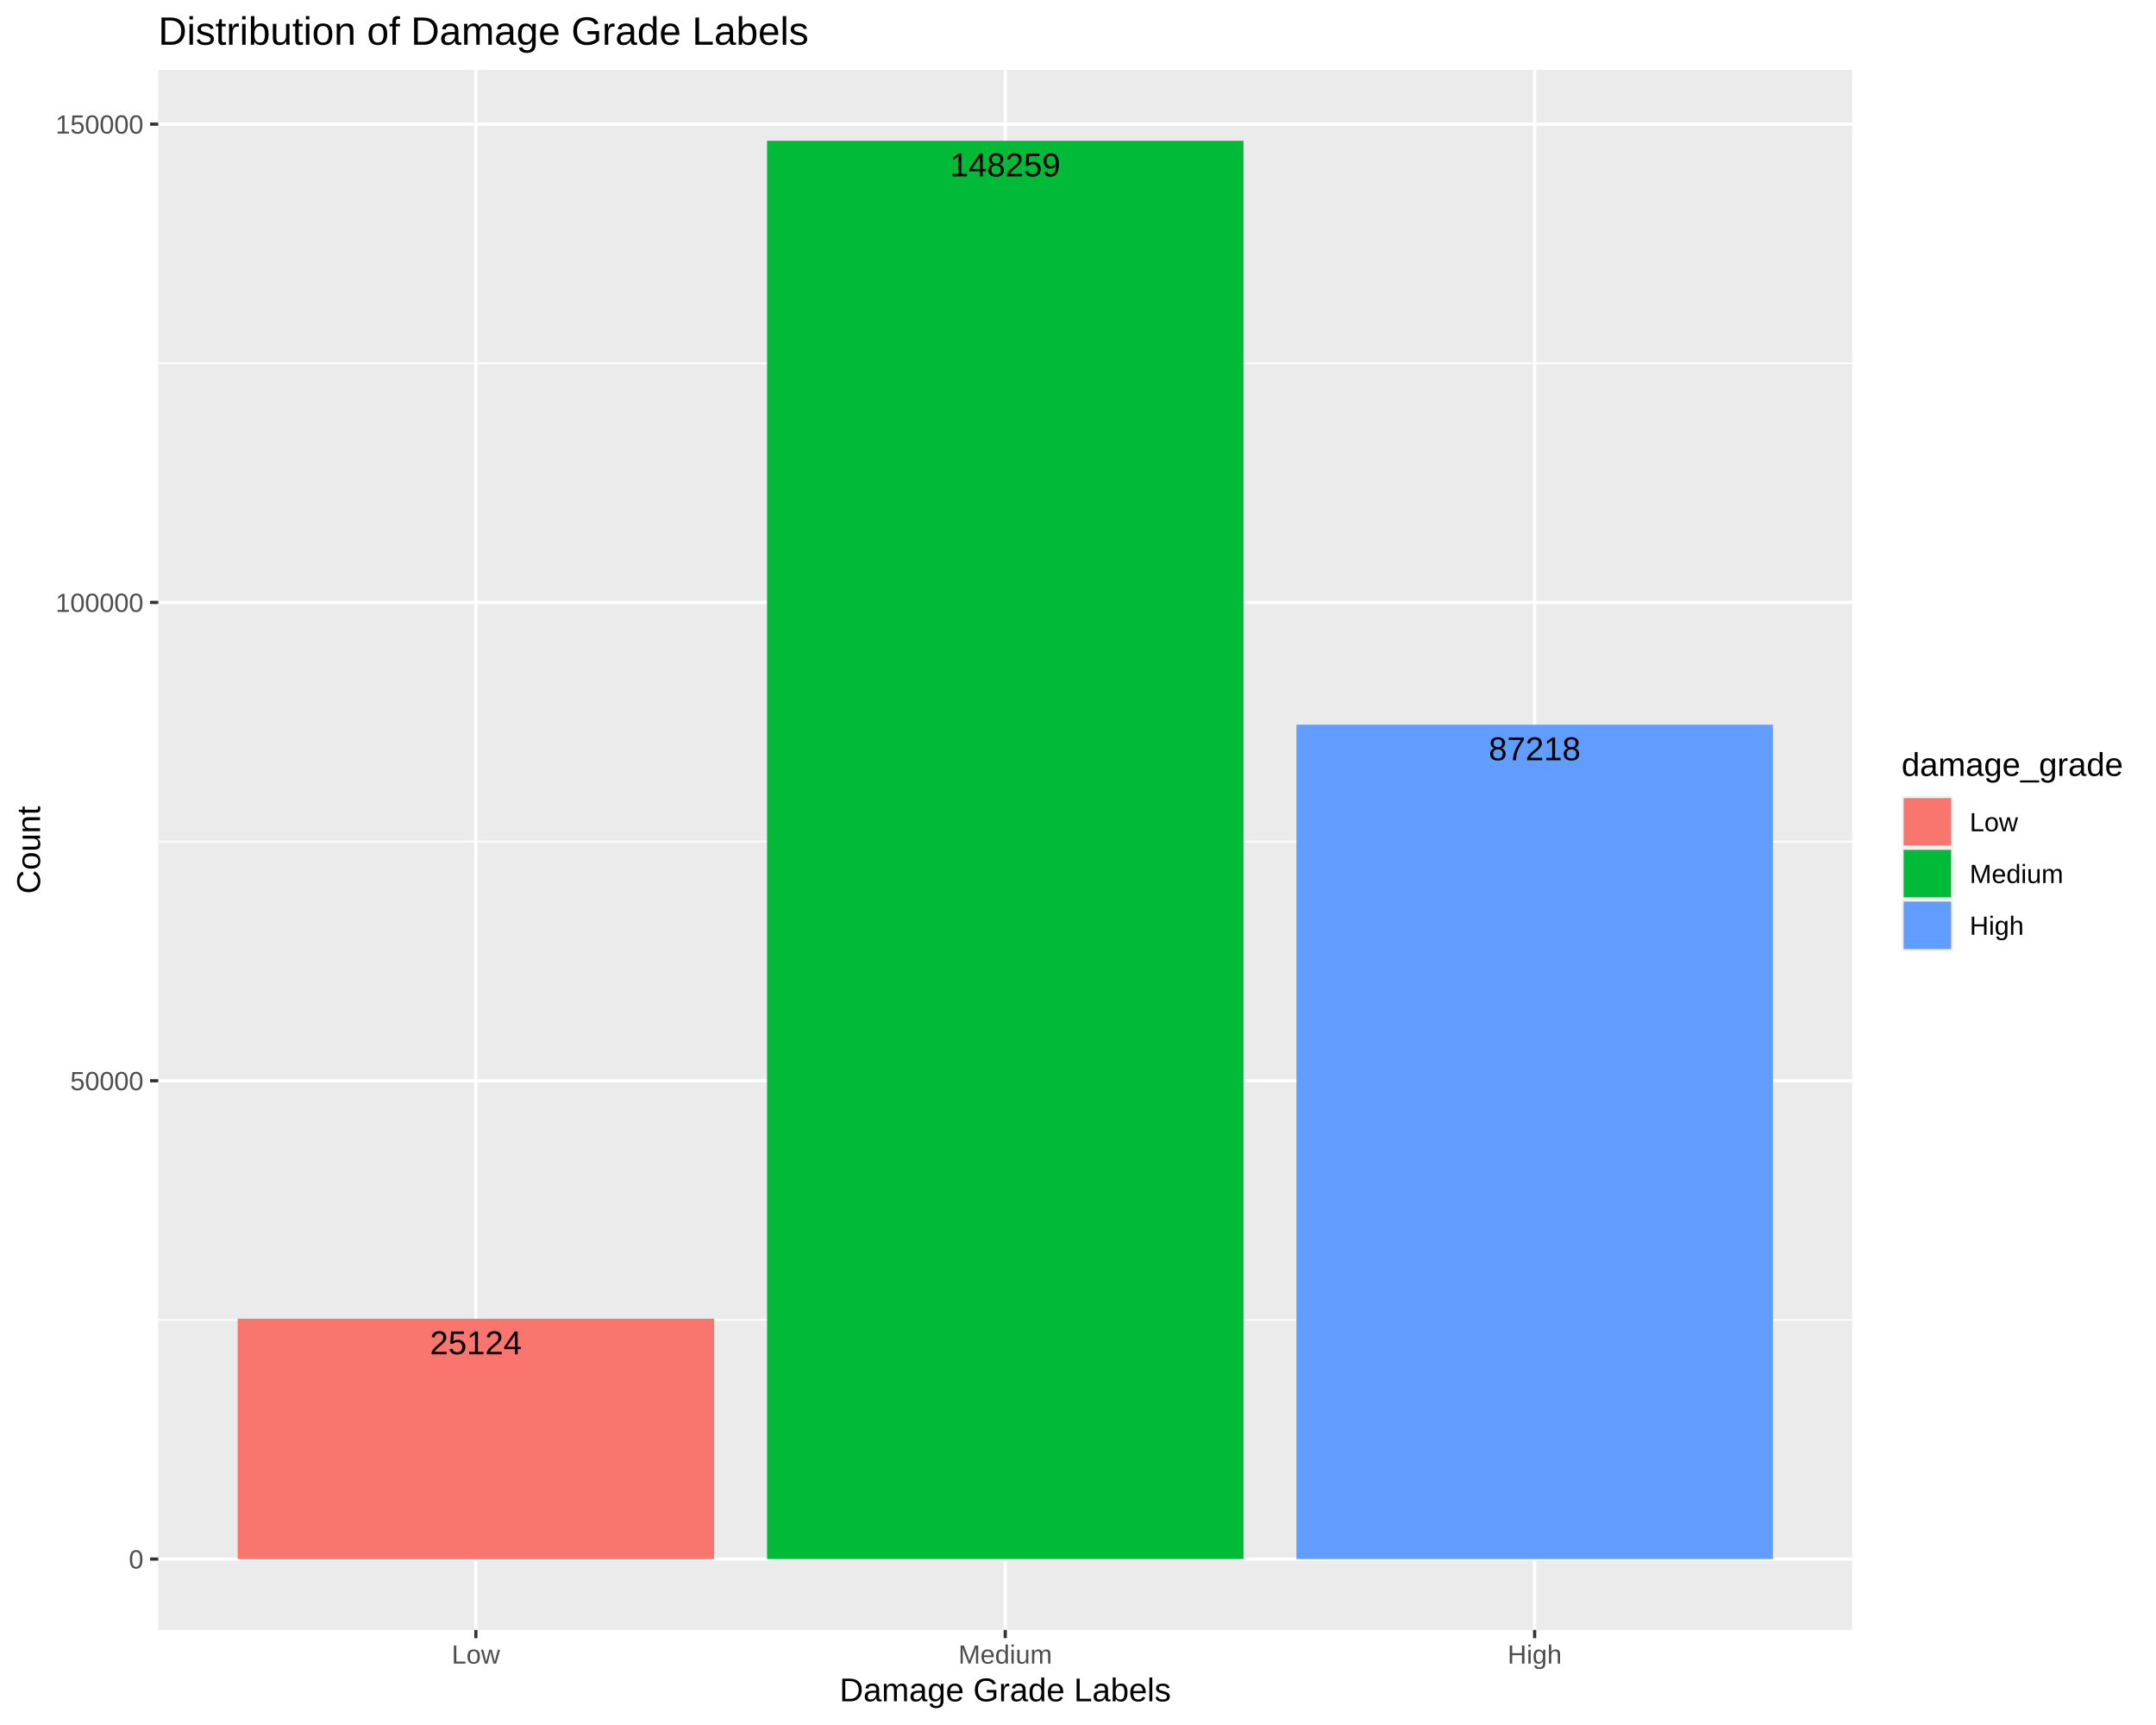
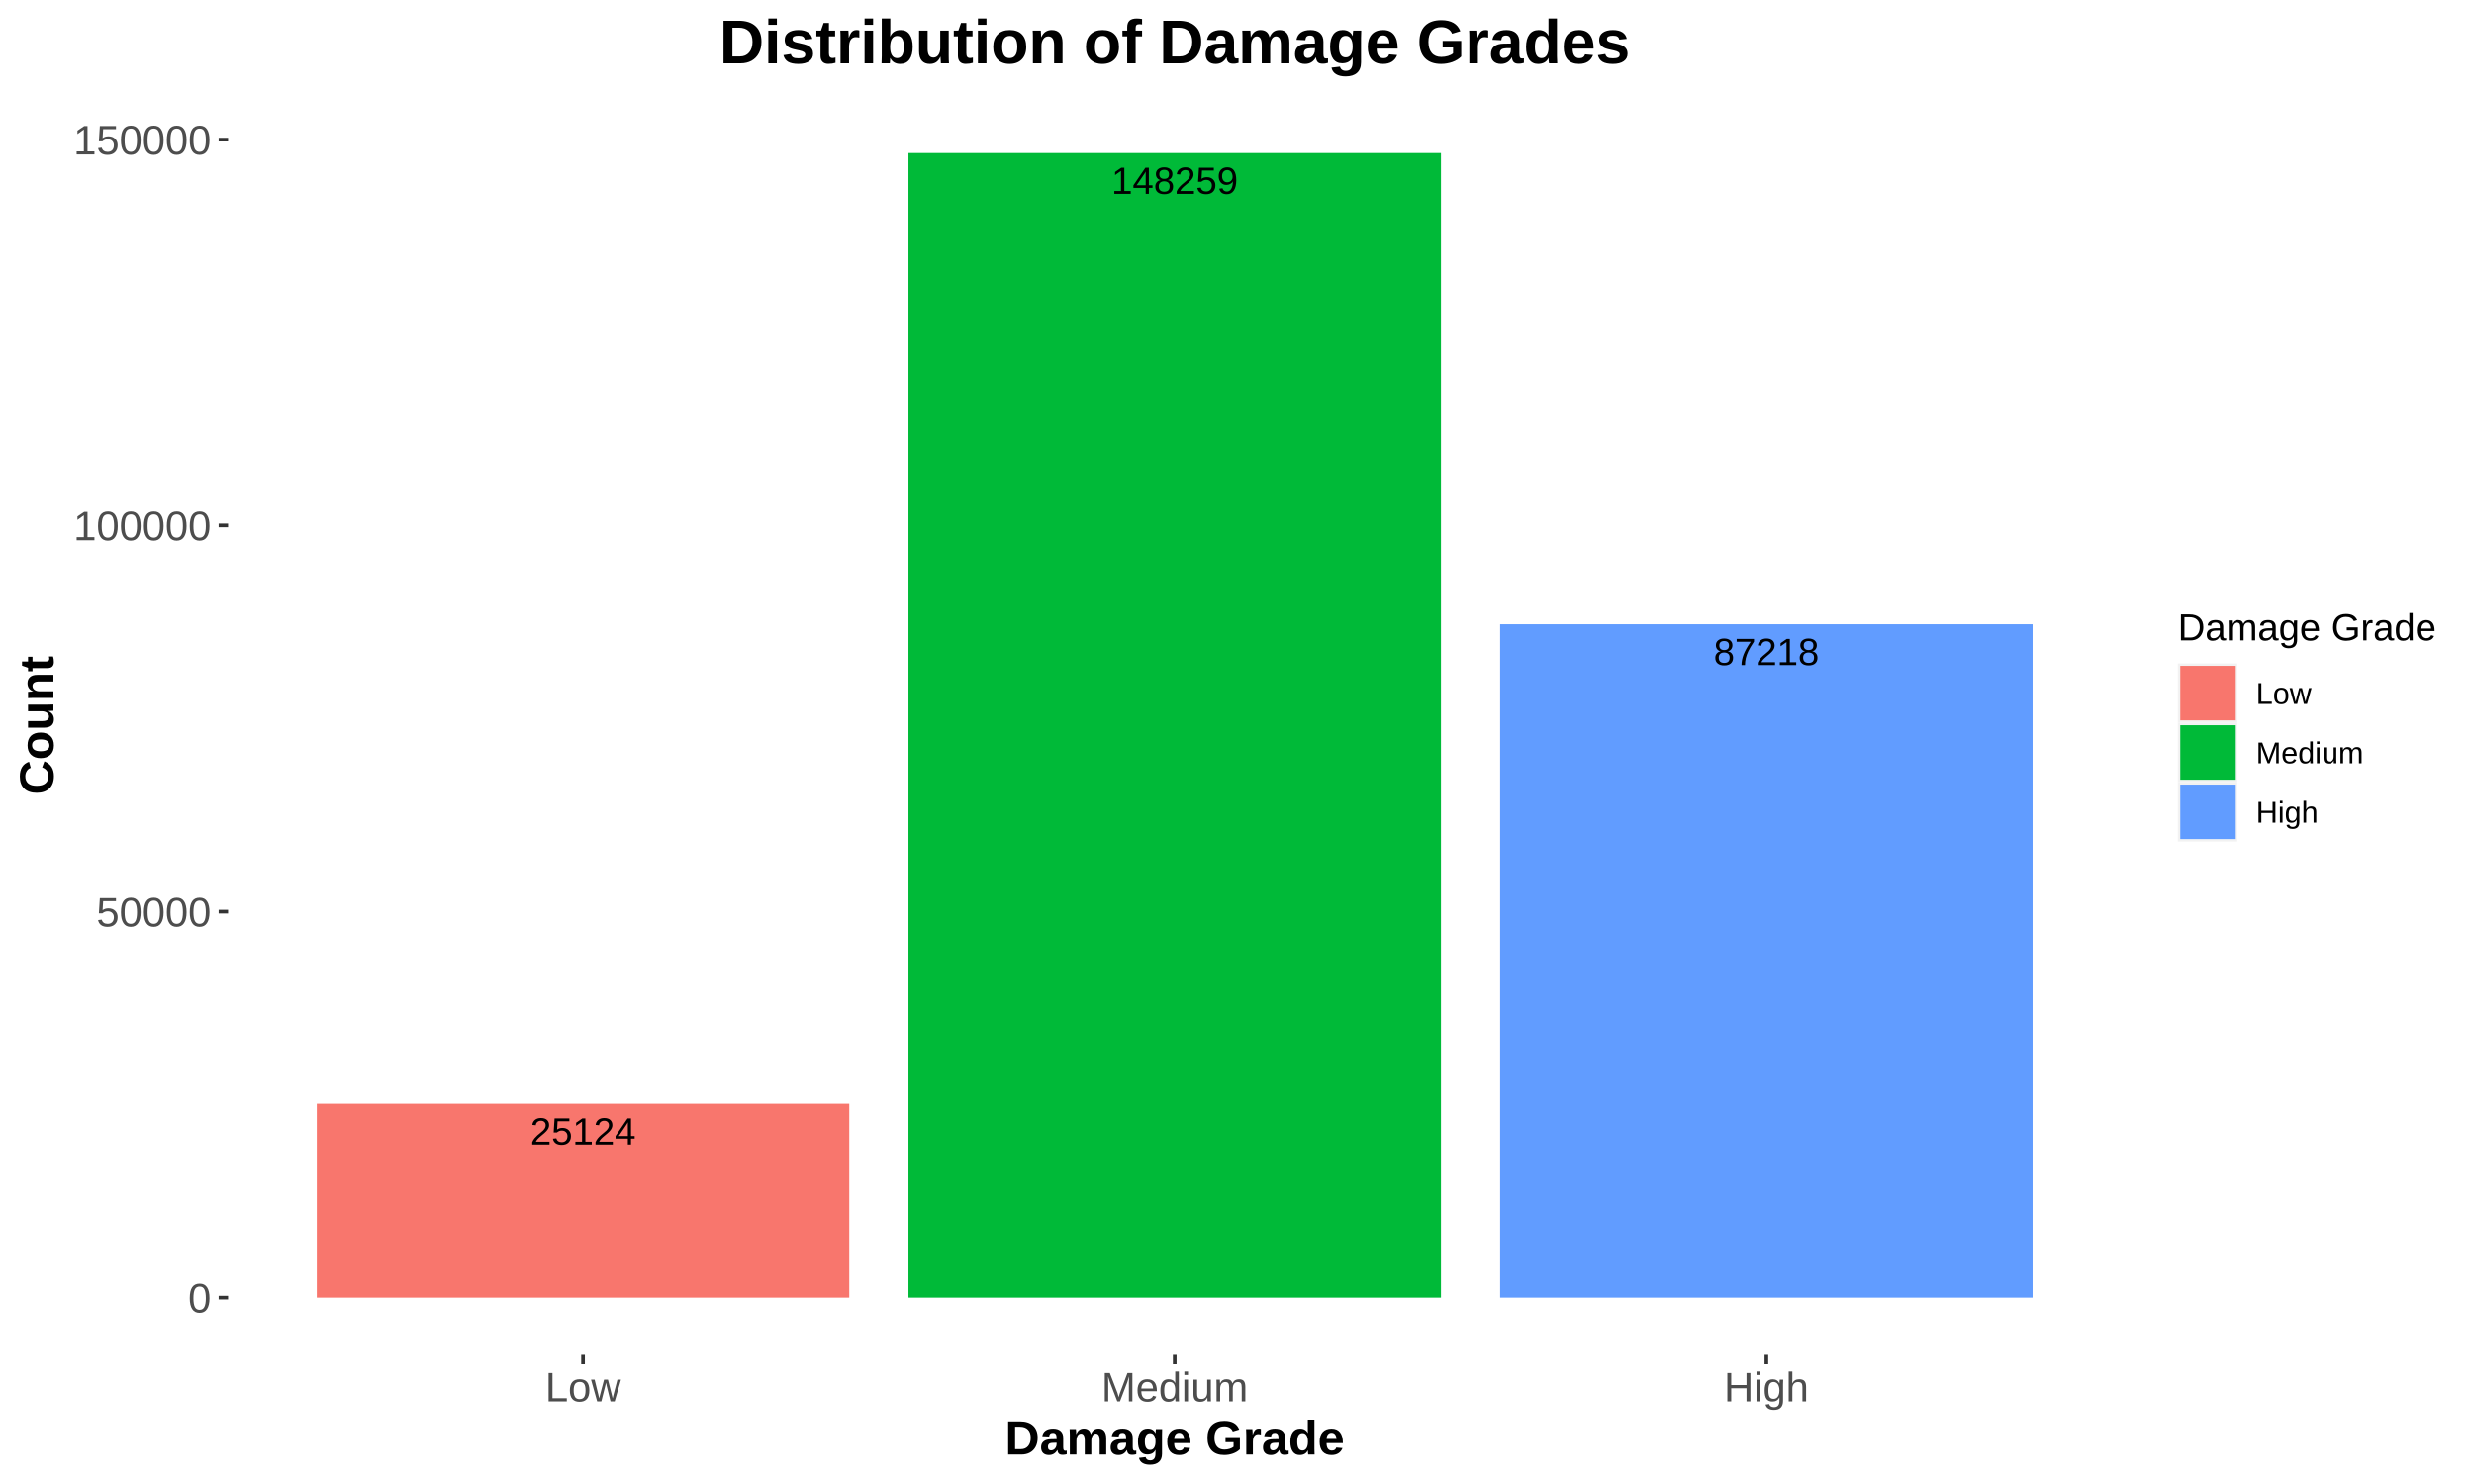
- <svg xmlns="http://www.w3.org/2000/svg" class="svglite" width="720.00pt" height="576.00pt" viewBox="0 0 720.00 576.00">
+ <svg xmlns="http://www.w3.org/2000/svg" class="svglite" width="720.00pt" height="432.00pt" viewBox="0 0 720.00 432.00">
  <defs>
    <style type="text/css">
    .svglite line, .svglite polyline, .svglite polygon, .svglite path, .svglite rect, .svglite circle {
      fill: none;
      stroke: #000000;
      stroke-linecap: round;
      stroke-linejoin: round;
      stroke-miterlimit: 10.00;
    }
  </style>
  </defs>
  <rect width="100%" height="100%" style="stroke: none; fill: #FFFFFF;" />
  <defs>
-     <clipPath id="cpMC4wMHw3MjAuMDB8MC4wMHw1NzYuMDA=">
-       <rect x="0.00" y="0.00" width="720.00" height="576.00" />
+     <clipPath id="cpMC4wMHw3MjAuMDB8MC4wMHw0MzIuMDA=">
+       <rect x="0.00" y="0.00" width="720.00" height="432.00" />
    </clipPath>
  </defs>
-   <g clip-path="url(#cpMC4wMHw3MjAuMDB8MC4wMHw1NzYuMDA=)">
-     <rect x="0.00" y="0.00" width="720.00" height="576.00" style="stroke-width: 1.07; stroke: #FFFFFF; fill: #FFFFFF;" />
+   <g clip-path="url(#cpMC4wMHw3MjAuMDB8MC4wMHw0MzIuMDA=)">
+     <rect x="-0" y="0" width="720.00" height="432.00" style="stroke-width: 1.07; stroke: #FFFFFF; fill: #FFFFFF;" />
  </g>
  <defs>
-     <clipPath id="cpNTIuODV8NjE4LjU3fDIzLjM0fDU0NC4yNw==">
-       <rect x="52.85" y="23.34" width="565.72" height="520.93" />
+     <clipPath id="cpNjYuMzd8NjE3LjM4fDI3Ljg5fDM5NC40MQ==">
+       <rect x="66.37" y="27.89" width="551.02" height="366.52" />
    </clipPath>
  </defs>
-   <g clip-path="url(#cpNTIuODV8NjE4LjU3fDIzLjM0fDU0NC4yNw==)">
-     <rect x="52.85" y="23.34" width="565.72" height="520.93" style="stroke-width: 1.07; stroke: none; fill: #EBEBEB;" />
-     <polyline points="52.85,440.73 618.57,440.73 " style="stroke-width: 0.53; stroke: #FFFFFF; stroke-linecap: butt;" />
-     <polyline points="52.85,281.02 618.57,281.02 " style="stroke-width: 0.53; stroke: #FFFFFF; stroke-linecap: butt;" />
-     <polyline points="52.85,121.31 618.57,121.31 " style="stroke-width: 0.53; stroke: #FFFFFF; stroke-linecap: butt;" />
-     <polyline points="52.85,520.59 618.57,520.59 " style="stroke-width: 1.07; stroke: #FFFFFF; stroke-linecap: butt;" />
-     <polyline points="52.85,360.88 618.57,360.88 " style="stroke-width: 1.07; stroke: #FFFFFF; stroke-linecap: butt;" />
-     <polyline points="52.85,201.16 618.57,201.16 " style="stroke-width: 1.07; stroke: #FFFFFF; stroke-linecap: butt;" />
-     <polyline points="52.85,41.45 618.57,41.45 " style="stroke-width: 1.07; stroke: #FFFFFF; stroke-linecap: butt;" />
-     <polyline points="158.92,544.27 158.92,23.34 " style="stroke-width: 1.07; stroke: #FFFFFF; stroke-linecap: butt;" />
-     <polyline points="335.71,544.27 335.71,23.34 " style="stroke-width: 1.07; stroke: #FFFFFF; stroke-linecap: butt;" />
-     <polyline points="512.50,544.27 512.50,23.34 " style="stroke-width: 1.07; stroke: #FFFFFF; stroke-linecap: butt;" />
-     <rect x="79.37" y="440.34" width="159.11" height="80.25" style="stroke-width: 1.07; stroke: none; stroke-linecap: square; stroke-linejoin: miter; fill: #F8766D;" />
-     <rect x="256.16" y="47.01" width="159.11" height="473.57" style="stroke-width: 1.07; stroke: none; stroke-linecap: square; stroke-linejoin: miter; fill: #00BA38;" />
-     <rect x="432.95" y="241.99" width="159.11" height="278.59" style="stroke-width: 1.07; stroke: none; stroke-linecap: square; stroke-linejoin: miter; fill: #619CFF;" />
-     <text x="158.92" y="452.21" text-anchor="middle" style="font-size: 11.04px; font-family: Arial;" textLength="30.67px" lengthAdjust="spacingAndGlyphs">25124</text>
-     <text x="335.71" y="58.89" text-anchor="middle" style="font-size: 11.04px; font-family: Arial;" textLength="36.81px" lengthAdjust="spacingAndGlyphs">148259</text>
-     <text x="512.50" y="253.86" text-anchor="middle" style="font-size: 11.04px; font-family: Arial;" textLength="30.67px" lengthAdjust="spacingAndGlyphs">87218</text>
+   <g clip-path="url(#cpNjYuMzd8NjE3LjM4fDI3Ljg5fDM5NC40MQ==)">
+     <rect x="66.37" y="27.89" width="551.02" height="366.52" style="stroke-width: 1.07; stroke: #FFFFFF; fill: #FFFFFF;" />
+     <polyline points="66.37,321.57 617.38,321.57 " style="stroke-width: 0.53; stroke: #FFFFFF; stroke-linecap: butt;" />
+     <polyline points="66.37,209.20 617.38,209.20 " style="stroke-width: 0.53; stroke: #FFFFFF; stroke-linecap: butt;" />
+     <polyline points="66.37,96.83 617.38,96.83 " style="stroke-width: 0.53; stroke: #FFFFFF; stroke-linecap: butt;" />
+     <polyline points="66.37,377.75 617.38,377.75 " style="stroke-width: 1.07; stroke: #FFFFFF; stroke-linecap: butt;" />
+     <polyline points="66.37,265.38 617.38,265.38 " style="stroke-width: 1.07; stroke: #FFFFFF; stroke-linecap: butt;" />
+     <polyline points="66.37,153.01 617.38,153.01 " style="stroke-width: 1.07; stroke: #FFFFFF; stroke-linecap: butt;" />
+     <polyline points="66.37,40.64 617.38,40.64 " style="stroke-width: 1.07; stroke: #FFFFFF; stroke-linecap: butt;" />
+     <polyline points="169.68,394.41 169.68,27.89 " style="stroke-width: 1.07; stroke: #FFFFFF; stroke-linecap: butt;" />
+     <polyline points="341.88,394.41 341.88,27.89 " style="stroke-width: 1.07; stroke: #FFFFFF; stroke-linecap: butt;" />
+     <polyline points="514.07,394.41 514.07,27.89 " style="stroke-width: 1.07; stroke: #FFFFFF; stroke-linecap: butt;" />
+     <rect x="92.19" y="321.29" width="154.97" height="56.46" style="stroke-width: 1.07; stroke: none; stroke-linecap: square; stroke-linejoin: miter; fill: #F8766D;" />
+     <rect x="264.39" y="44.55" width="154.97" height="333.20" style="stroke-width: 1.07; stroke: none; stroke-linecap: square; stroke-linejoin: miter; fill: #00BA38;" />
+     <rect x="436.58" y="181.74" width="154.97" height="196.01" style="stroke-width: 1.07; stroke: none; stroke-linecap: square; stroke-linejoin: miter; fill: #619CFF;" />
+     <text x="169.68" y="333.16" text-anchor="middle" style="font-size: 11.04px; font-family: Arial;" textLength="30.67px" lengthAdjust="spacingAndGlyphs">25124</text>
+     <text x="341.88" y="56.42" text-anchor="middle" style="font-size: 11.04px; font-family: Arial;" textLength="36.81px" lengthAdjust="spacingAndGlyphs">148259</text>
+     <text x="514.07" y="193.61" text-anchor="middle" style="font-size: 11.04px; font-family: Arial;" textLength="30.67px" lengthAdjust="spacingAndGlyphs">87218</text>
  </g>
-   <g clip-path="url(#cpMC4wMHw3MjAuMDB8MC4wMHw1NzYuMDA=)">
-     <text x="47.92" y="523.74" text-anchor="end" style="font-size: 8.80px; fill: #4D4D4D; font-family: Arial;" textLength="4.90px" lengthAdjust="spacingAndGlyphs">0</text>
-     <text x="47.92" y="364.03" text-anchor="end" style="font-size: 8.80px; fill: #4D4D4D; font-family: Arial;" textLength="24.48px" lengthAdjust="spacingAndGlyphs">50000</text>
-     <text x="47.92" y="204.32" text-anchor="end" style="font-size: 8.80px; fill: #4D4D4D; font-family: Arial;" textLength="29.38px" lengthAdjust="spacingAndGlyphs">100000</text>
-     <text x="47.92" y="44.61" text-anchor="end" style="font-size: 8.80px; fill: #4D4D4D; font-family: Arial;" textLength="29.38px" lengthAdjust="spacingAndGlyphs">150000</text>
-     <polyline points="50.11,520.59 52.85,520.59 " style="stroke-width: 1.07; stroke: #333333; stroke-linecap: butt;" />
-     <polyline points="50.11,360.88 52.85,360.88 " style="stroke-width: 1.07; stroke: #333333; stroke-linecap: butt;" />
-     <polyline points="50.11,201.16 52.85,201.16 " style="stroke-width: 1.07; stroke: #333333; stroke-linecap: butt;" />
-     <polyline points="50.11,41.45 52.85,41.45 " style="stroke-width: 1.07; stroke: #333333; stroke-linecap: butt;" />
-     <polyline points="158.92,547.01 158.92,544.27 " style="stroke-width: 1.07; stroke: #333333; stroke-linecap: butt;" />
-     <polyline points="335.71,547.01 335.71,544.27 " style="stroke-width: 1.07; stroke: #333333; stroke-linecap: butt;" />
-     <polyline points="512.50,547.01 512.50,544.27 " style="stroke-width: 1.07; stroke: #333333; stroke-linecap: butt;" />
-     <text x="158.92" y="555.50" text-anchor="middle" style="font-size: 8.80px; fill: #4D4D4D; font-family: Arial;" textLength="16.14px" lengthAdjust="spacingAndGlyphs">Low</text>
-     <text x="335.71" y="555.50" text-anchor="middle" style="font-size: 8.80px; fill: #4D4D4D; font-family: Arial;" textLength="31.30px" lengthAdjust="spacingAndGlyphs">Medium</text>
-     <text x="512.50" y="555.50" text-anchor="middle" style="font-size: 8.80px; fill: #4D4D4D; font-family: Arial;" textLength="18.09px" lengthAdjust="spacingAndGlyphs">High</text>
-     <text x="335.71" y="568.09" text-anchor="middle" style="font-size: 11.00px; font-family: Arial;" textLength="110.69px" lengthAdjust="spacingAndGlyphs">Damage Grade Labels</text>
-     <text transform="translate(13.37,283.80) rotate(-90)" text-anchor="middle" style="font-size: 11.00px; font-family: Arial;" textLength="29.35px" lengthAdjust="spacingAndGlyphs">Count</text>
-     <rect x="629.53" y="244.50" width="84.99" height="78.60" style="stroke-width: 1.07; stroke: none; fill: #FFFFFF;" />
-     <text x="635.01" y="259.09" style="font-size: 11.00px; font-family: Arial;" textLength="74.03px" lengthAdjust="spacingAndGlyphs">damage_grade</text>
-     <rect x="635.01" y="265.78" width="17.28" height="17.28" style="stroke-width: 1.07; stroke: none; fill: #F2F2F2;" />
-     <rect x="635.72" y="266.49" width="15.86" height="15.86" style="stroke-width: 1.07; stroke: none; stroke-linecap: square; stroke-linejoin: miter; fill: #F8766D;" />
-     <rect x="635.01" y="283.06" width="17.28" height="17.28" style="stroke-width: 1.07; stroke: none; fill: #F2F2F2;" />
-     <rect x="635.72" y="283.77" width="15.86" height="15.86" style="stroke-width: 1.07; stroke: none; stroke-linecap: square; stroke-linejoin: miter; fill: #00BA38;" />
-     <rect x="635.01" y="300.34" width="17.28" height="17.28" style="stroke-width: 1.07; stroke: none; fill: #F2F2F2;" />
-     <rect x="635.72" y="301.05" width="15.86" height="15.86" style="stroke-width: 1.07; stroke: none; stroke-linecap: square; stroke-linejoin: miter; fill: #619CFF;" />
-     <text x="657.77" y="277.58" style="font-size: 8.80px; font-family: Arial;" textLength="16.14px" lengthAdjust="spacingAndGlyphs">Low</text>
-     <text x="657.77" y="294.86" style="font-size: 8.80px; font-family: Arial;" textLength="31.30px" lengthAdjust="spacingAndGlyphs">Medium</text>
-     <text x="657.77" y="312.14" style="font-size: 8.80px; font-family: Arial;" textLength="18.09px" lengthAdjust="spacingAndGlyphs">High</text>
-     <text x="52.85" y="14.94" style="font-size: 13.20px; font-family: Arial;" textLength="217.04px" lengthAdjust="spacingAndGlyphs">Distribution of Damage Grade Labels</text>
+   <g clip-path="url(#cpMC4wMHw3MjAuMDB8MC4wMHw0MzIuMDA=)">
+     <text x="61.43" y="382.06" text-anchor="end" style="font-size: 12.00px; fill: #4D4D4D; font-family: Arial;" textLength="6.67px" lengthAdjust="spacingAndGlyphs">0</text>
+     <text x="61.43" y="269.69" text-anchor="end" style="font-size: 12.00px; fill: #4D4D4D; font-family: Arial;" textLength="33.37px" lengthAdjust="spacingAndGlyphs">50000</text>
+     <text x="61.43" y="157.32" text-anchor="end" style="font-size: 12.00px; fill: #4D4D4D; font-family: Arial;" textLength="40.05px" lengthAdjust="spacingAndGlyphs">100000</text>
+     <text x="61.43" y="44.95" text-anchor="end" style="font-size: 12.00px; fill: #4D4D4D; font-family: Arial;" textLength="40.05px" lengthAdjust="spacingAndGlyphs">150000</text>
+     <polyline points="63.63,377.75 66.37,377.75 " style="stroke-width: 1.07; stroke: #333333; stroke-linecap: butt;" />
+     <polyline points="63.63,265.38 66.37,265.38 " style="stroke-width: 1.07; stroke: #333333; stroke-linecap: butt;" />
+     <polyline points="63.63,153.01 66.37,153.01 " style="stroke-width: 1.07; stroke: #333333; stroke-linecap: butt;" />
+     <polyline points="63.63,40.64 66.37,40.64 " style="stroke-width: 1.07; stroke: #333333; stroke-linecap: butt;" />
+     <polyline points="169.68,397.15 169.68,394.41 " style="stroke-width: 1.07; stroke: #333333; stroke-linecap: butt;" />
+     <polyline points="341.88,397.15 341.88,394.41 " style="stroke-width: 1.07; stroke: #333333; stroke-linecap: butt;" />
+     <polyline points="514.07,397.15 514.07,394.41 " style="stroke-width: 1.07; stroke: #333333; stroke-linecap: butt;" />
+     <text x="169.68" y="407.96" text-anchor="middle" style="font-size: 12.00px; fill: #4D4D4D; font-family: Arial;" textLength="22.02px" lengthAdjust="spacingAndGlyphs">Low</text>
+     <text x="341.88" y="407.96" text-anchor="middle" style="font-size: 12.00px; fill: #4D4D4D; font-family: Arial;" textLength="42.67px" lengthAdjust="spacingAndGlyphs">Medium</text>
+     <text x="514.07" y="407.96" text-anchor="middle" style="font-size: 12.00px; fill: #4D4D4D; font-family: Arial;" textLength="24.68px" lengthAdjust="spacingAndGlyphs">High</text>
+     <text x="341.88" y="423.42" text-anchor="middle" style="font-size: 14.00px; font-weight: bold; font-family: Arial;" textLength="98.79px" lengthAdjust="spacingAndGlyphs">Damage Grade</text>
+     <text transform="translate(15.55,211.15) rotate(-90)" text-anchor="middle" style="font-size: 14.00px; font-weight: bold; font-family: Arial;" textLength="40.41px" lengthAdjust="spacingAndGlyphs">Count</text>
+     <rect x="628.34" y="171.85" width="86.18" height="78.60" style="stroke-width: 1.07; stroke: none; fill: #FFFFFF;" />
+     <text x="633.82" y="186.44" style="font-size: 11.00px; font-family: Arial;" textLength="75.22px" lengthAdjust="spacingAndGlyphs">Damage Grade</text>
+     <rect x="633.82" y="193.14" width="17.28" height="17.28" style="stroke-width: 1.07; stroke: none; fill: #F2F2F2;" />
+     <rect x="634.53" y="193.84" width="15.86" height="15.86" style="stroke-width: 1.07; stroke: none; stroke-linecap: square; stroke-linejoin: miter; fill: #F8766D;" />
+     <rect x="633.82" y="210.42" width="17.28" height="17.28" style="stroke-width: 1.07; stroke: none; fill: #F2F2F2;" />
+     <rect x="634.53" y="211.12" width="15.86" height="15.86" style="stroke-width: 1.07; stroke: none; stroke-linecap: square; stroke-linejoin: miter; fill: #00BA38;" />
+     <rect x="633.82" y="227.70" width="17.28" height="17.28" style="stroke-width: 1.07; stroke: none; fill: #F2F2F2;" />
+     <rect x="634.53" y="228.40" width="15.86" height="15.86" style="stroke-width: 1.07; stroke: none; stroke-linecap: square; stroke-linejoin: miter; fill: #619CFF;" />
+     <text x="656.58" y="204.93" style="font-size: 8.80px; font-family: Arial;" textLength="16.14px" lengthAdjust="spacingAndGlyphs">Low</text>
+     <text x="656.58" y="222.21" style="font-size: 8.80px; font-family: Arial;" textLength="31.30px" lengthAdjust="spacingAndGlyphs">Medium</text>
+     <text x="656.58" y="239.49" style="font-size: 8.80px; font-family: Arial;" textLength="18.09px" lengthAdjust="spacingAndGlyphs">High</text>
+     <text x="341.88" y="18.43" text-anchor="middle" style="font-size: 18.00px; font-weight: bold; font-family: Arial;" textLength="265.05px" lengthAdjust="spacingAndGlyphs">Distribution of Damage Grades</text>
  </g>
</svg>
